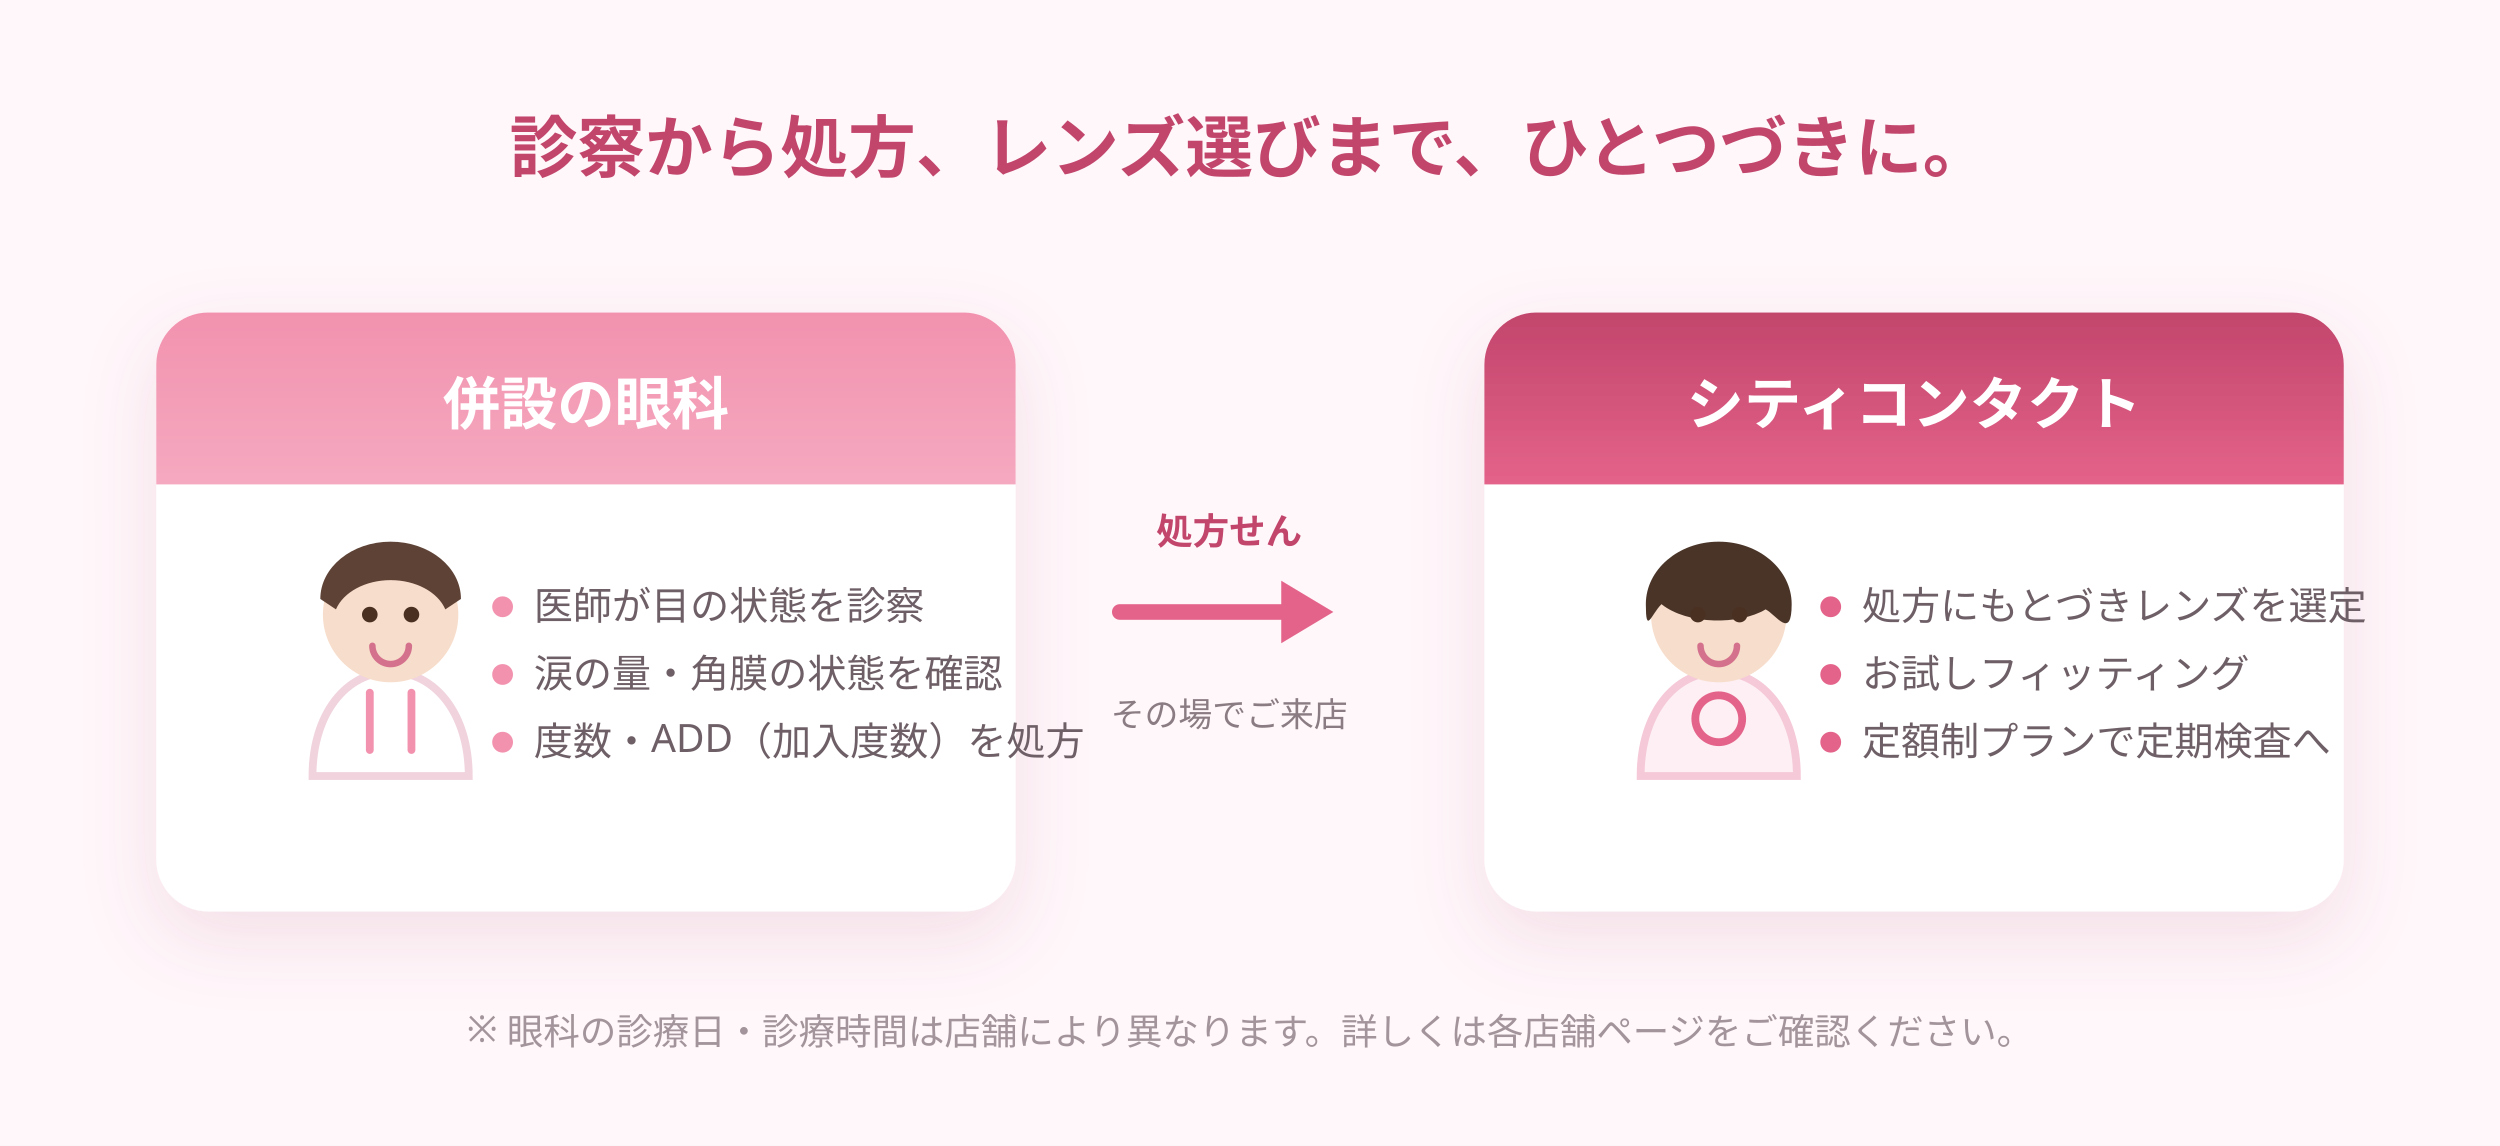
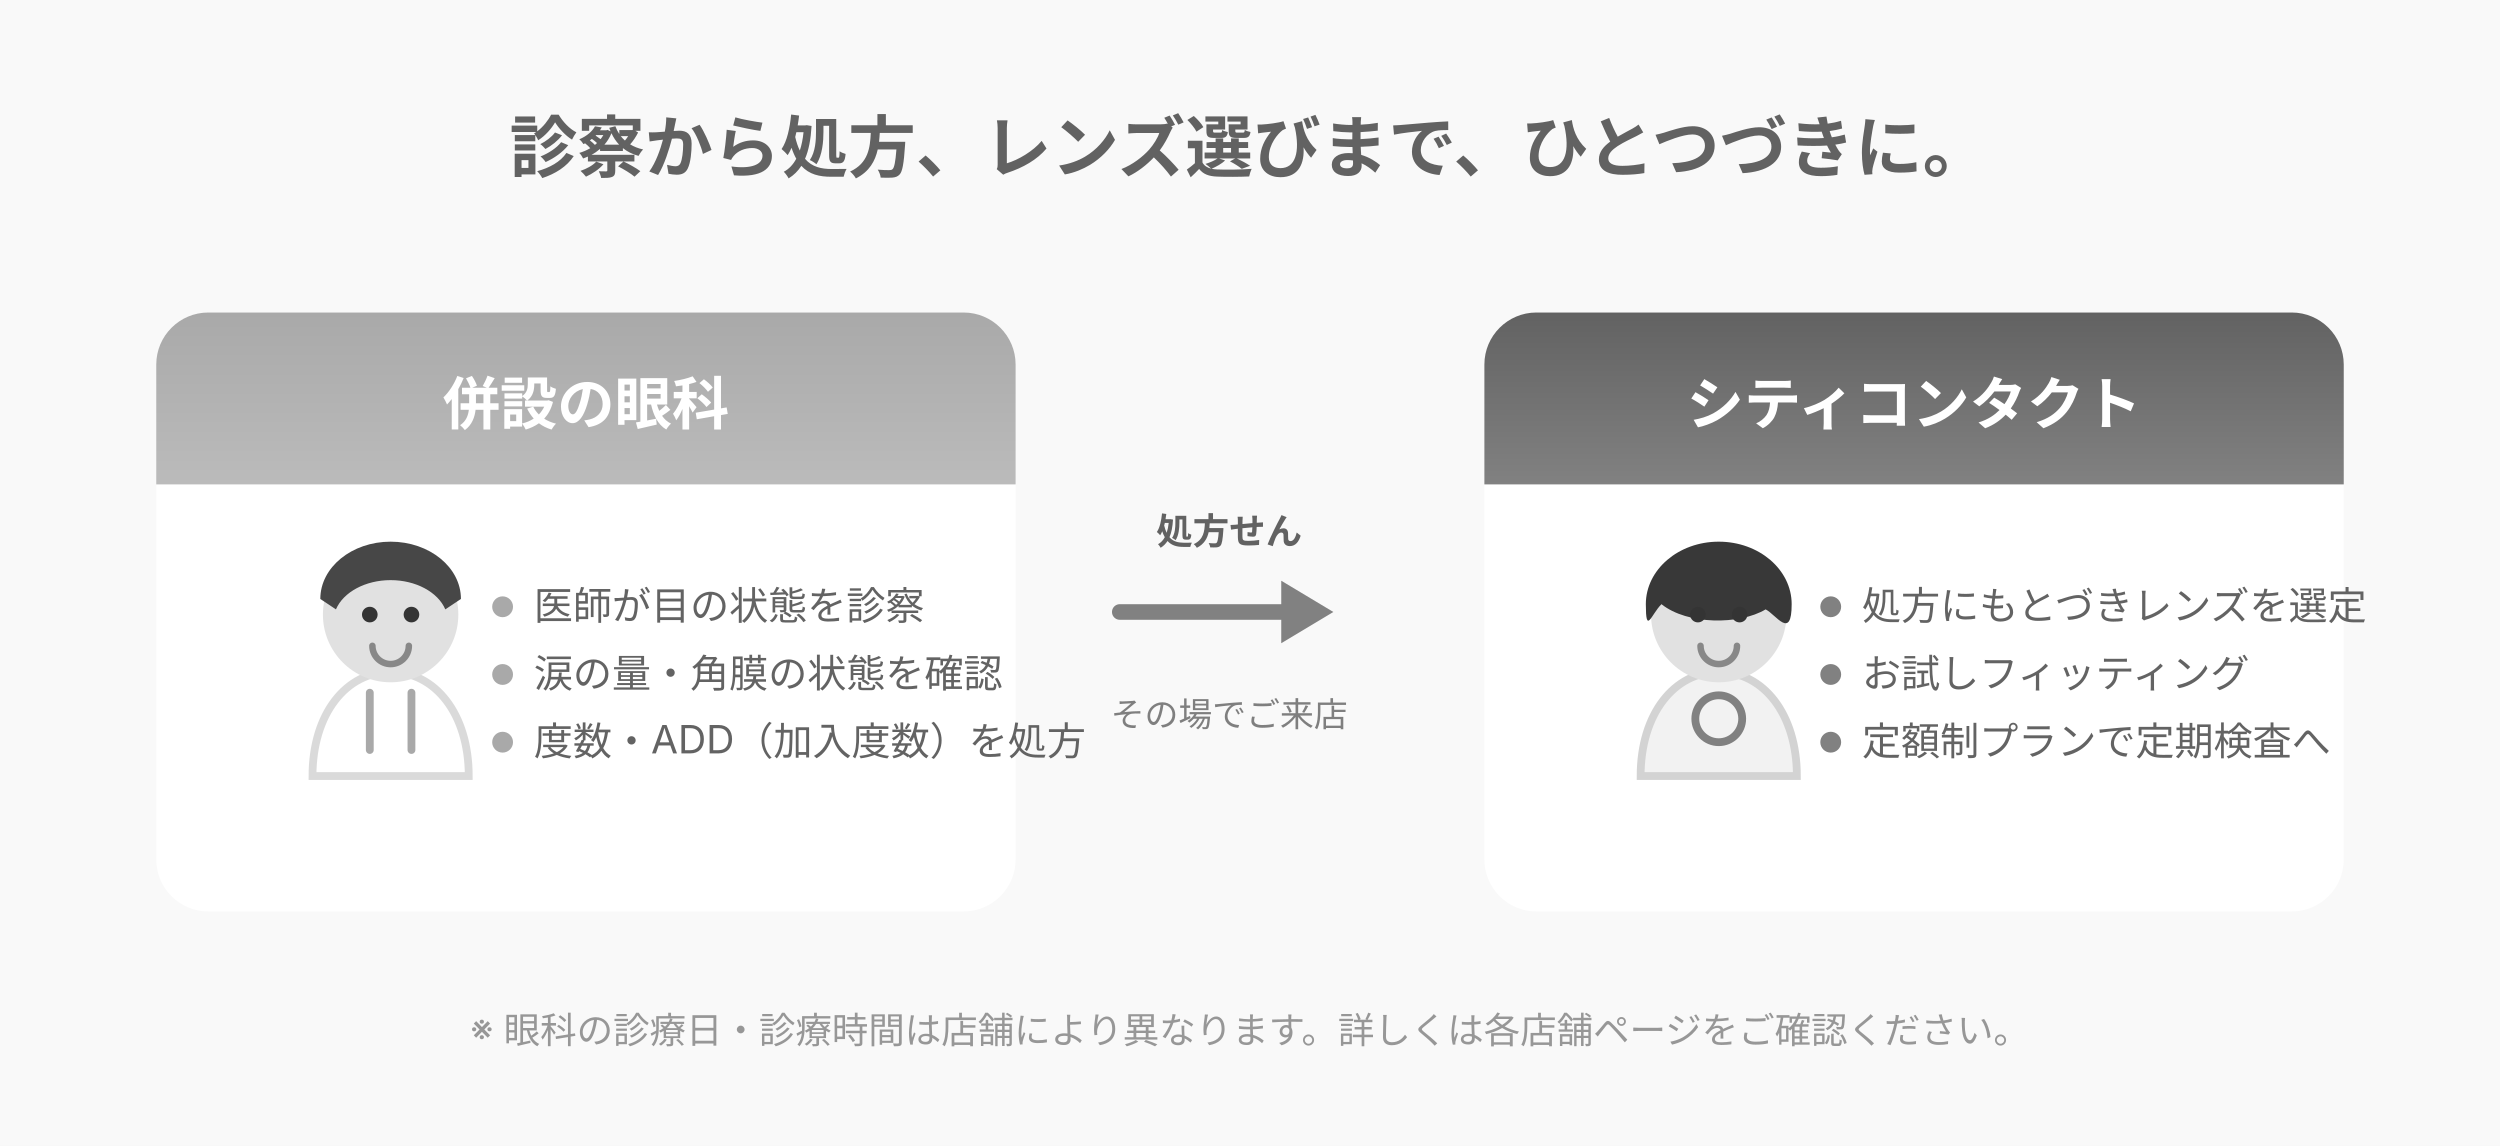
<svg xmlns="http://www.w3.org/2000/svg" viewBox="0 0 960 440" width="960" height="440" role="img" aria-labelledby="clTitle clDesc">
  <defs>
    <linearGradient id="clHos" x1="0" y1="0" x2="0" y2="1">
-       <stop offset="0%" stop-color="#F292AF" />
-       <stop offset="100%" stop-color="#F5A9C0" />
+       <stop offset="0%" stop-color="#A9A9A9" />
+       <stop offset="100%" stop-color="#BBBBBB" />
    </linearGradient>
    <linearGradient id="clShop" x1="0" y1="0" x2="0" y2="1">
-       <stop offset="0%" stop-color="#C2456C" />
-       <stop offset="100%" stop-color="#E4638A" />
+       <stop offset="0%" stop-color="#626262" />
+       <stop offset="100%" stop-color="#818181" />
    </linearGradient>
    <filter id="clShadow" x="-20%" y="-20%" width="140%" height="140%">
-       <feDropShadow dx="0" dy="10" stdDeviation="14" flood-color="#B85B7B" flood-opacity=".16" />
+       <feDropShadow dx="0" dy="10" stdDeviation="14" flood-color="#717171" flood-opacity=".16" />
    </filter>
  </defs>
-   <rect width="960" height="440" fill="#FFF7FA" />
-   <g font-family="'Noto Sans JP','Hiragino Sans','Yu Gothic',sans-serif">
-     <g filter="url(#clShadow)">
+   <rect width="960" height="440" fill="#F9F9F9" />
+   <g font-family="system-ui,-apple-system,BlinkMacSystemFont,'Segoe UI','Hiragino Sans','Hiragino Kaku Gothic ProN','Yu Gothic','Meiryo',sans-serif">
+     <g>
      <rect x="60" y="120" width="330" height="230" rx="20" fill="#FFFFFF" />
      <path d="M60 140a20 20 0 0 1 20-20h290a20 20 0 0 1 20 20v46H60z" fill="url(#clHos)" />
    </g>
    <text x="225" y="163" text-anchor="middle" font-size="22" font-weight="700" fill="#FFFFFF">併設の眼科</text>
    <g transform="translate(150 252)">
-       <path d="M-30 46c0-24 13-40 30-40s30 16 30 40z" fill="#FFFFFF" stroke="#F0D3DC" stroke-width="3" />
-       <circle cy="-16" r="26" fill="#F7DDCB" />
-       <path d="M-27-22a27 22 0 0 1 54 0l-6 4a22 16 0 0 0-42 0z" fill="#5E4235" />
-       <circle cx="-8" cy="-16" r="3" fill="#4A3021" />
-       <circle cx="8" cy="-16" r="3" fill="#4A3021" />
-       <path d="M-7 -4a7 7 0 0 0 14 0" fill="none" stroke="#D4718C" stroke-width="2.5" stroke-linecap="round" />
-       <path d="M-8 14v22M8 14v22" stroke="#F292AF" stroke-width="3" stroke-linecap="round" />
+       <path d="M-30 46c0-24 13-40 30-40s30 16 30 40z" fill="#FFFFFF" stroke="#DADADA" stroke-width="3" />
+       <circle cy="-16" r="26" fill="#E1E1E1" />
+       <path d="M-27-22a27 22 0 0 1 54 0l-6 4a22 16 0 0 0-42 0z" fill="#474747" />
+       <circle cx="-8" cy="-16" r="3" fill="#343434" />
+       <circle cx="8" cy="-16" r="3" fill="#343434" />
+       <path d="M-7 -4a7 7 0 0 0 14 0" fill="none" stroke="#888888" stroke-width="2.5" stroke-linecap="round" />
+       <path d="M-8 14v22M8 14v22" stroke="#A9A9A9" stroke-width="3" stroke-linecap="round" />
    </g>
-     <g font-size="15" fill="#6E5F66">
+     <g font-size="15" fill="#636363">
      <text x="205" y="238">医師が目の状態を診察</text>
      <text x="205" y="264">涙の量・角膜の状態を確認</text>
      <text x="205" y="290">度数・ADD（加入度数）を処方</text>
    </g>
-     <g fill="#F292AF">
+     <g fill="#A9A9A9">
      <circle cx="193" cy="233" r="4" />
      <circle cx="193" cy="259" r="4" />
      <circle cx="193" cy="285" r="4" />
    </g>
    <g transform="translate(430 235)">
-       <path d="M0 0h70" stroke="#E4638A" stroke-width="6" stroke-linecap="round" />
-       <path d="M62 -12l20 12-20 12z" fill="#E4638A" />
-       <text x="42" y="-26" text-anchor="middle" font-size="14" font-weight="700" fill="#C2456C">処方せん</text>
-       <text x="42" y="44" text-anchor="middle" font-size="13" fill="#8A7C82">その場でご来店</text>
+       <path d="M0 0h70" stroke="#818181" stroke-width="6" stroke-linecap="round" />
+       <path d="M62 -12l20 12-20 12z" fill="#818181" />
+       <text x="42" y="-26" text-anchor="middle" font-size="14" font-weight="700" fill="#626262">処方せん</text>
+       <text x="42" y="44" text-anchor="middle" font-size="13" fill="#7F7F7F">その場でご来店</text>
    </g>
-     <g filter="url(#clShadow)">
+     <g>
      <rect x="570" y="120" width="330" height="230" rx="20" fill="#FFFFFF" />
      <path d="M570 140a20 20 0 0 1 20-20h290a20 20 0 0 1 20 20v46H570z" fill="url(#clShop)" />
    </g>
    <text x="735" y="163" text-anchor="middle" font-size="22" font-weight="700" fill="#FFFFFF">シティコンタクト</text>
    <g transform="translate(660 252)">
-       <path d="M-30 46c0-24 13-40 30-40s30 16 30 40z" fill="#FDEFF3" stroke="#F5C9D7" stroke-width="3" />
-       <circle cy="-16" r="26" fill="#F7DDCB" />
-       <path d="M-28-20a28 24 0 0 1 56 0c0 14-6 4-10 2-10 6-30 6-40-2-4 4-6 12-6-0z" fill="#4A3428" />
-       <circle cx="-8" cy="-16" r="3" fill="#4A3021" />
-       <circle cx="8" cy="-16" r="3" fill="#4A3021" />
-       <path d="M-7 -4a7 7 0 0 0 14 0" fill="none" stroke="#D4718C" stroke-width="2.5" stroke-linecap="round" />
-       <circle cx="0" cy="24" r="9" fill="none" stroke="#E4638A" stroke-width="3" />
+       <path d="M-30 46c0-24 13-40 30-40s30 16 30 40z" fill="#F2F2F2" stroke="#D3D3D3" stroke-width="3" />
+       <circle cy="-16" r="26" fill="#E1E1E1" />
+       <path d="M-28-20a28 24 0 0 1 56 0c0 14-6 4-10 2-10 6-30 6-40-2-4 4-6 12-6-0z" fill="#383838" />
+       <circle cx="-8" cy="-16" r="3" fill="#343434" />
+       <circle cx="8" cy="-16" r="3" fill="#343434" />
+       <path d="M-7 -4a7 7 0 0 0 14 0" fill="none" stroke="#888888" stroke-width="2.5" stroke-linecap="round" />
+       <circle cx="0" cy="24" r="9" fill="none" stroke="#818181" stroke-width="3" />
    </g>
-     <g font-size="15" fill="#6E5F66">
+     <g font-size="15" fill="#636363">
      <text x="715" y="238">処方にもとづきレンズを選定</text>
      <text x="715" y="264">お試しフィッティング</text>
      <text x="715" y="290">定額制プランで定期検査へ</text>
    </g>
-     <g fill="#E4638A">
+     <g fill="#818181">
      <circle cx="703" cy="233" r="4" />
      <circle cx="703" cy="259" r="4" />
      <circle cx="703" cy="285" r="4" />
    </g>
-     <text x="480" y="66" text-anchor="middle" font-size="26" font-weight="700" fill="#C2456C">診察から処方、レンズ選びまで、ひとつづきに。</text>
-     <text x="480" y="400" text-anchor="middle" font-size="14" fill="#A2949A">※ 眼科の診療日・診療時間は店舗により異なります。詳しくは各店舗ページをご確認ください。</text>
+     <text x="480" y="66" text-anchor="middle" font-size="26" font-weight="700" fill="#626262">診察から処方、レンズ選びまで、ひとつづきに。</text>
+     <text x="480" y="400" text-anchor="middle" font-size="14" fill="#979797">※ 眼科の診療日・診療時間は店舗により異なります。詳しくは各店舗ページをご確認ください。</text>
  </g>
</svg>
